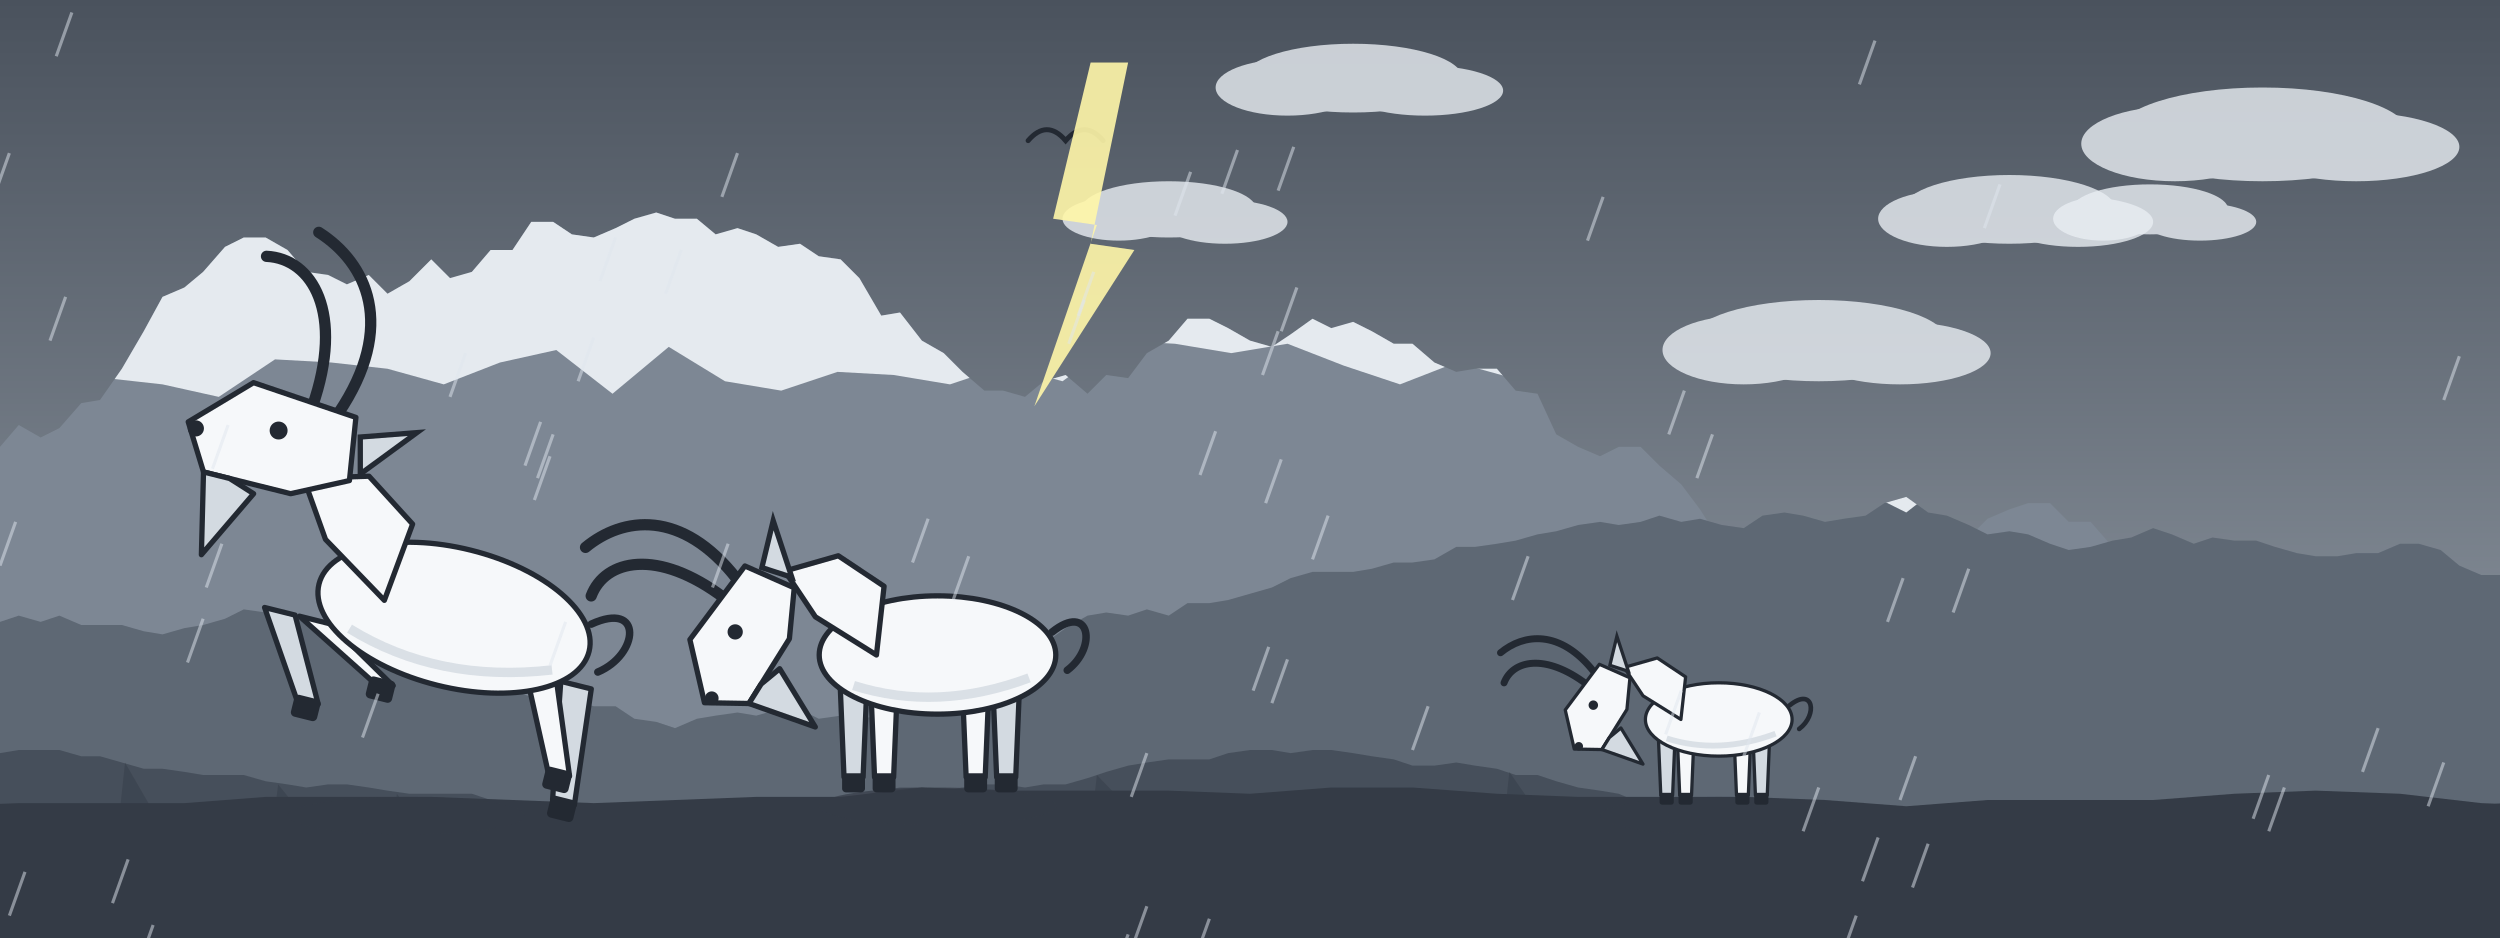
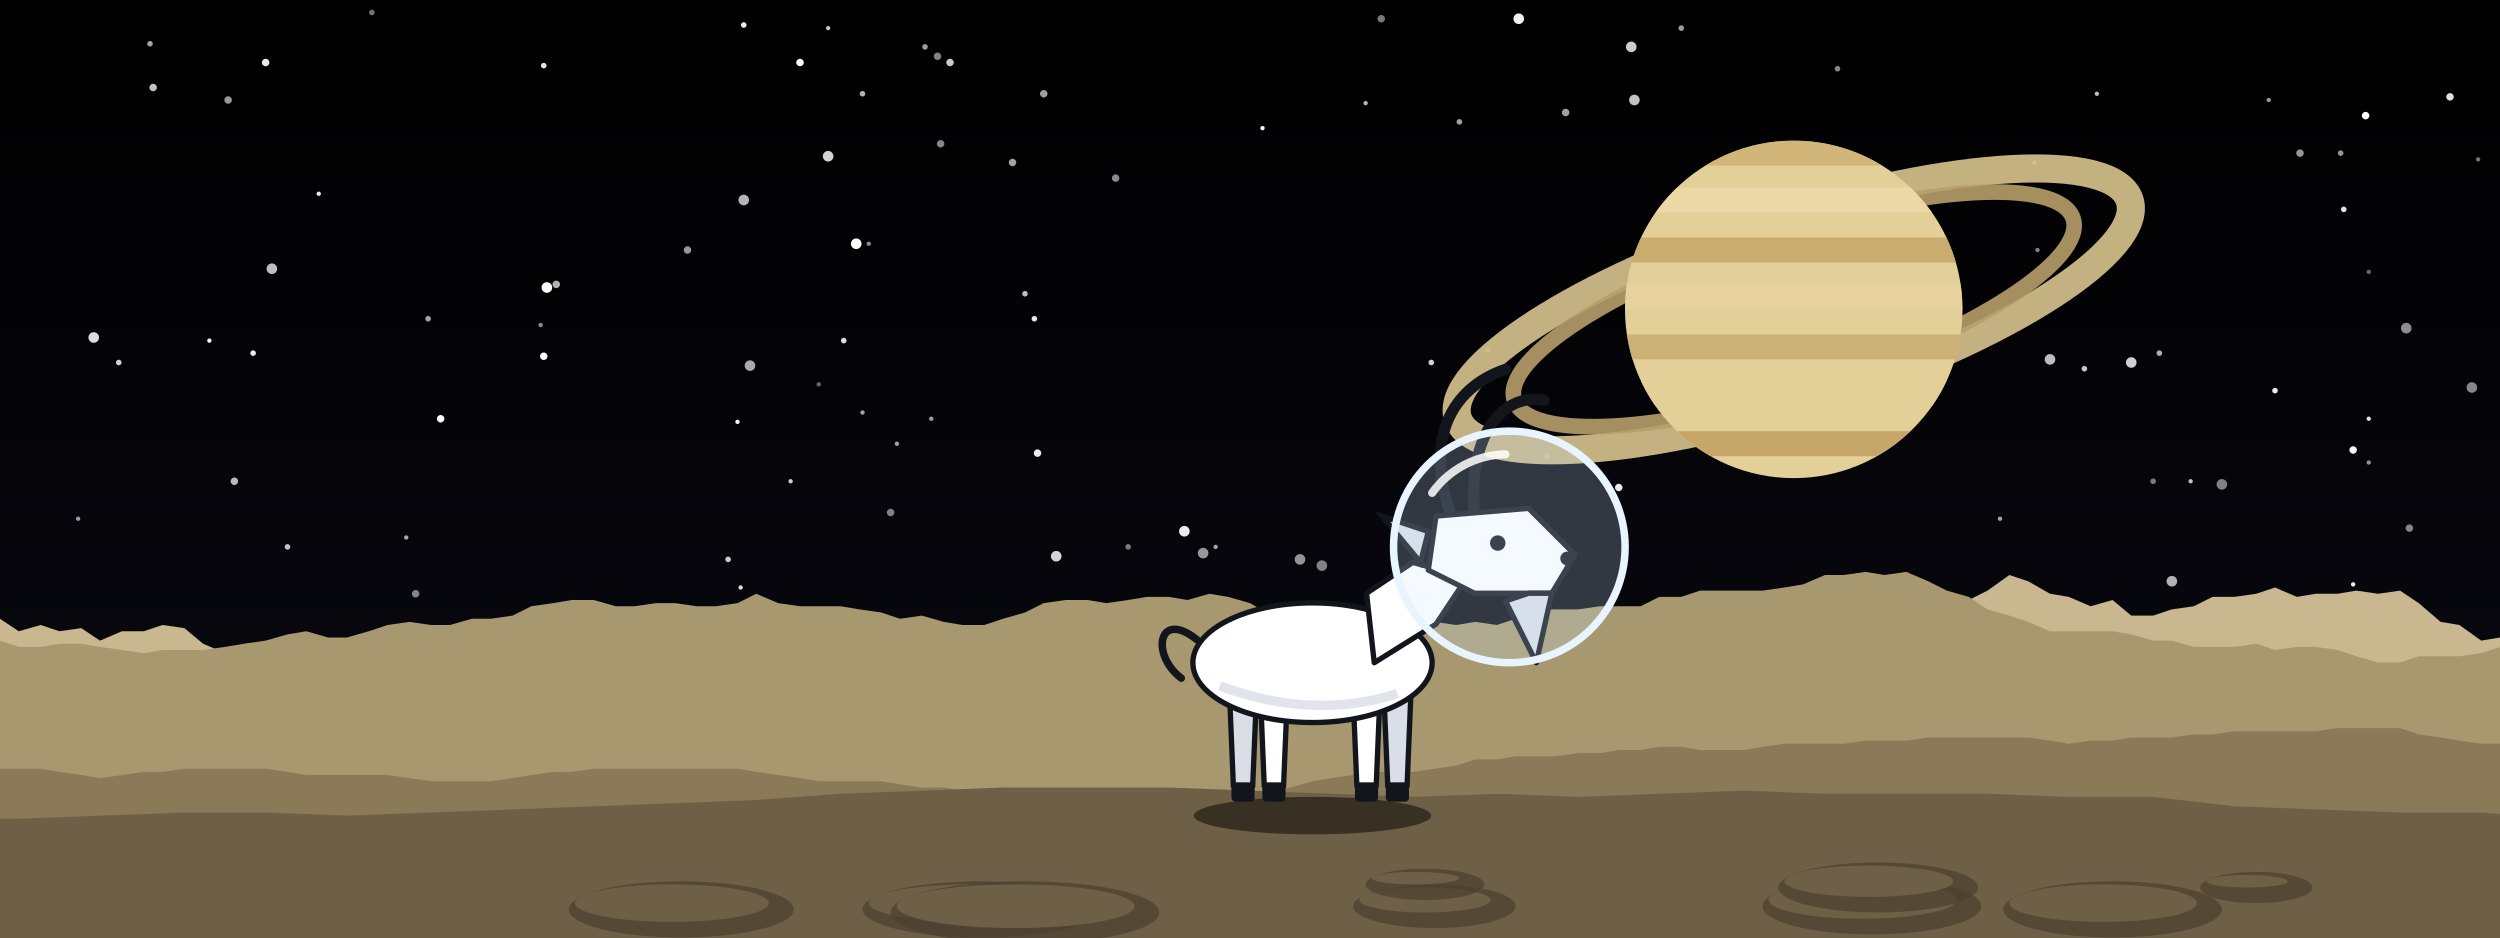
<svg xmlns="http://www.w3.org/2000/svg" viewBox="0 0 800 300" role="img" aria-labelledby="t29">
  <defs>
    <linearGradient id="g29" x1="0" y1="0" x2="0" y2="1">
-       <stop offset="0" stop-color="#4a525d" />
-       <stop offset="1" stop-color="#9aa3ad" />
+       <stop offset="0" stop-color="#000000" />
+       <stop offset="1" stop-color="#0a0a14" />
    </linearGradient>
  </defs>
  <rect width="800" height="300" fill="url(#g29)" />
-   <g fill="#e9eef3" opacity="0.8">
-     <ellipse cx="643" cy="67" rx="34" ry="11" />
-     <ellipse cx="623" cy="70" rx="22" ry="9" />
-     <ellipse cx="665" cy="71" rx="24" ry="8" />
+   <circle cx="523" cy="32" r="1.7" fill="#ffffff" opacity="0.76" />
+   <circle cx="540" cy="86" r="0.7" fill="#ffffff" opacity="0.79" />
+   <circle cx="793" cy="51" r="0.7" fill="#ffffff" opacity="0.45" />
+   <circle cx="758" cy="148" r="0.7" fill="#ffffff" opacity="0.55" />
+   <circle cx="656" cy="115" r="1.7" fill="#ffffff" opacity="0.74" />
+   <circle cx="102" cy="62" r="0.7" fill="#ffffff" opacity="0.91" />
+   <circle cx="736" cy="49" r="1.2" fill="#ffffff" opacity="0.58" />
+   <circle cx="385" cy="177" r="1.7" fill="#ffffff" opacity="0.58" />
+   <circle cx="48" cy="14" r="0.9" fill="#ffffff" opacity="0.64" />
+   <circle cx="236" cy="135" r="0.7" fill="#ffffff" opacity="0.98" />
+   <circle cx="584" cy="112" r="1.2" fill="#ffffff" opacity="0.75" />
+   <circle cx="458" cy="116" r="0.9" fill="#ffffff" opacity="0.83" />
+   <circle cx="173" cy="104" r="0.7" fill="#ffffff" opacity="0.54" />
+   <circle cx="331" cy="102" r="0.9" fill="#ffffff" opacity="0.90" />
+   <circle cx="130" cy="172" r="0.7" fill="#ffffff" opacity="0.65" />
+   <circle cx="324" cy="52" r="1.2" fill="#ffffff" opacity="0.63" />
+   <circle cx="85" cy="20" r="1.2" fill="#ffffff" opacity="0.92" />
+   <circle cx="298" cy="134" r="0.7" fill="#ffffff" opacity="0.62" />
+   <circle cx="758" cy="87" r="0.7" fill="#ffffff" opacity="0.40" />
+   <circle cx="689" cy="154" r="0.9" fill="#ffffff" opacity="0.47" />
+   <circle cx="771" cy="169" r="1.2" fill="#ffffff" opacity="0.51" />
+   <circle cx="486" cy="6" r="1.7" fill="#ffffff" opacity="0.94" />
+   <circle cx="332" cy="145" r="1.2" fill="#ffffff" opacity="0.92" />
+   <circle cx="174" cy="114" r="1.2" fill="#ffffff" opacity="0.98" />
+   <circle cx="237" cy="188" r="0.7" fill="#ffffff" opacity="0.87" />
+   <circle cx="758" cy="134" r="0.7" fill="#ffffff" opacity="0.88" />
+   <circle cx="437" cy="33" r="0.7" fill="#ffffff" opacity="0.71" />
+   <circle cx="276" cy="30" r="0.9" fill="#ffffff" opacity="0.70" />
+   <circle cx="770" cy="105" r="1.7" fill="#ffffff" opacity="0.55" />
+   <circle cx="276" cy="132" r="0.7" fill="#ffffff" opacity="0.64" />
+   <circle cx="588" cy="22" r="0.9" fill="#ffffff" opacity="0.52" />
+   <circle cx="577" cy="151" r="0.9" fill="#ffffff" opacity="0.52" />
+   <circle cx="81" cy="113" r="0.9" fill="#ffffff" opacity="0.92" />
+   <circle cx="495" cy="146" r="0.9" fill="#ffffff" opacity="0.48" />
+   <circle cx="270" cy="109" r="0.9" fill="#ffffff" opacity="0.86" />
+   <circle cx="87" cy="86" r="1.7" fill="#ffffff" opacity="0.74" />
+   <circle cx="287" cy="142" r="0.7" fill="#ffffff" opacity="0.64" />
+   <circle cx="296" cy="15" r="0.9" fill="#ffffff" opacity="0.61" />
+   <circle cx="49" cy="28" r="1.2" fill="#ffffff" opacity="0.76" />
+   <circle cx="640" cy="166" r="0.7" fill="#ffffff" opacity="0.65" />
+   <circle cx="379" cy="170" r="1.7" fill="#ffffff" opacity="0.92" />
+   <circle cx="253" cy="154" r="0.7" fill="#ffffff" opacity="0.81" />
+   <circle cx="328" cy="94" r="0.9" fill="#ffffff" opacity="0.74" />
+   <circle cx="577" cy="67" r="0.9" fill="#ffffff" opacity="0.47" />
+   <circle cx="728" cy="125" r="0.9" fill="#ffffff" opacity="0.92" />
+   <circle cx="442" cy="6" r="1.2" fill="#ffffff" opacity="0.48" />
+   <circle cx="334" cy="30" r="1.2" fill="#ffffff" opacity="0.62" />
+   <circle cx="682" cy="116" r="1.7" fill="#ffffff" opacity="0.81" />
+   <circle cx="238" cy="64" r="1.7" fill="#ffffff" opacity="0.71" />
+   <circle cx="753" cy="187" r="0.7" fill="#ffffff" opacity="0.94" />
+   <circle cx="357" cy="57" r="1.2" fill="#ffffff" opacity="0.53" />
+   <circle cx="416" cy="179" r="1.7" fill="#ffffff" opacity="0.57" />
+   <circle cx="667" cy="118" r="0.9" fill="#ffffff" opacity="0.78" />
+   <circle cx="278" cy="78" r="0.7" fill="#ffffff" opacity="0.54" />
+   <circle cx="711" cy="155" r="1.7" fill="#ffffff" opacity="0.49" />
+   <circle cx="256" cy="20" r="1.2" fill="#ffffff" opacity="1.00" />
+   <circle cx="538" cy="9" r="0.9" fill="#ffffff" opacity="0.61" />
+   <circle cx="265" cy="50" r="1.7" fill="#ffffff" opacity="0.83" />
+   <circle cx="178" cy="91" r="1.2" fill="#ffffff" opacity="0.69" />
+   <circle cx="300" cy="18" r="1.2" fill="#ffffff" opacity="0.51" />
+   <circle cx="141" cy="134" r="1.2" fill="#ffffff" opacity="0.99" />
+   <circle cx="651" cy="52" r="0.7" fill="#ffffff" opacity="0.61" />
+   <circle cx="757" cy="37" r="1.2" fill="#ffffff" opacity="0.99" />
+   <circle cx="338" cy="178" r="1.7" fill="#ffffff" opacity="0.82" />
+   <circle cx="467" cy="39" r="0.9" fill="#ffffff" opacity="0.63" />
+   <circle cx="749" cy="49" r="0.9" fill="#ffffff" opacity="0.58" />
+   <circle cx="174" cy="21" r="0.9" fill="#ffffff" opacity="0.89" />
+   <circle cx="593" cy="88" r="0.9" fill="#ffffff" opacity="0.96" />
+   <circle cx="522" cy="15" r="1.7" fill="#ffffff" opacity="0.80" />
+   <circle cx="38" cy="116" r="0.9" fill="#ffffff" opacity="0.82" />
+   <circle cx="233" cy="179" r="0.9" fill="#ffffff" opacity="0.79" />
+   <circle cx="753" cy="144" r="1.2" fill="#ffffff" opacity="0.96" />
+   <circle cx="559" cy="134" r="0.9" fill="#ffffff" opacity="0.74" />
+   <circle cx="423" cy="181" r="1.7" fill="#ffffff" opacity="0.50" />
+   <circle cx="92" cy="175" r="0.9" fill="#ffffff" opacity="0.76" />
+   <circle cx="119" cy="4" r="0.9" fill="#ffffff" opacity="0.45" />
+   <circle cx="726" cy="32" r="0.7" fill="#ffffff" opacity="0.59" />
+   <circle cx="518" cy="156" r="1.2" fill="#ffffff" opacity="0.91" />
+   <circle cx="568" cy="50" r="1.7" fill="#ffffff" opacity="0.72" />
+   <circle cx="238" cy="8" r="0.9" fill="#ffffff" opacity="0.92" />
+   <circle cx="501" cy="36" r="1.2" fill="#ffffff" opacity="0.63" />
+   <circle cx="701" cy="154" r="0.7" fill="#ffffff" opacity="0.76" />
+   <circle cx="476" cy="112" r="0.9" fill="#ffffff" opacity="0.40" />
+   <circle cx="30" cy="108" r="1.7" fill="#ffffff" opacity="0.86" />
+   <circle cx="67" cy="109" r="0.7" fill="#ffffff" opacity="0.97" />
+   <circle cx="695" cy="186" r="1.7" fill="#ffffff" opacity="0.69" />
+   <circle cx="25" cy="166" r="0.7" fill="#ffffff" opacity="0.60" />
+   <circle cx="404" cy="41" r="0.7" fill="#ffffff" opacity="0.98" />
+   <circle cx="137" cy="102" r="0.9" fill="#ffffff" opacity="0.64" />
+   <circle cx="304" cy="20" r="1.2" fill="#ffffff" opacity="0.79" />
+   <circle cx="652" cy="80" r="0.7" fill="#ffffff" opacity="0.50" />
+   <circle cx="240" cy="117" r="1.7" fill="#ffffff" opacity="0.66" />
+   <circle cx="361" cy="175" r="0.9" fill="#ffffff" opacity="0.47" />
+   <circle cx="691" cy="113" r="0.9" fill="#ffffff" opacity="0.68" />
+   <circle cx="75" cy="154" r="1.2" fill="#ffffff" opacity="0.73" />
+   <circle cx="220" cy="80" r="1.2" fill="#ffffff" opacity="0.59" />
+   <circle cx="569" cy="150" r="1.2" fill="#ffffff" opacity="0.51" />
+   <circle cx="285" cy="164" r="1.2" fill="#ffffff" opacity="0.50" />
+   <circle cx="301" cy="46" r="1.2" fill="#ffffff" opacity="0.52" />
+   <circle cx="262" cy="123" r="0.7" fill="#ffffff" opacity="0.40" />
+   <circle cx="175" cy="92" r="1.7" fill="#ffffff" opacity="1.00" />
+   <circle cx="784" cy="31" r="1.2" fill="#ffffff" opacity="0.88" />
+   <circle cx="671" cy="30" r="0.7" fill="#ffffff" opacity="0.74" />
+   <circle cx="133" cy="190" r="1.2" fill="#ffffff" opacity="0.51" />
+   <circle cx="750" cy="67" r="0.9" fill="#ffffff" opacity="0.89" />
+   <circle cx="265" cy="9" r="0.7" fill="#ffffff" opacity="0.76" />
+   <circle cx="274" cy="78" r="1.7" fill="#ffffff" opacity="1.00" />
+   <circle cx="389" cy="175" r="0.7" fill="#ffffff" opacity="0.64" />
+   <circle cx="73" cy="32" r="1.2" fill="#ffffff" opacity="0.59" />
+   <circle cx="791" cy="124" r="1.7" fill="#ffffff" opacity="0.52" />
+   <ellipse cx="574" cy="99" rx="113" ry="30" fill="none" stroke="#d8c48e" stroke-width="9" opacity=".9" transform="rotate(-18 574 99)" />
+   <ellipse cx="574" cy="99" rx="94" ry="25" fill="none" stroke="#b79f69" stroke-width="5" opacity=".9" transform="rotate(-18 574 99)" />
+   <clipPath id="pl">
+     <circle cx="574" cy="99" r="54" />
+   </clipPath>
+   <circle cx="574" cy="99" r="54" fill="#e3cf98" />
+   <g clip-path="url(#pl)">
+     <rect x="520" y="45" width="108" height="8" fill="#c9aa6c" opacity=".7" />
+     <rect x="520" y="60" width="108" height="8" fill="#efdcae" opacity=".7" />
+     <rect x="520" y="76" width="108" height="8" fill="#bf9c5c" opacity=".7" />
+     <rect x="520" y="91" width="108" height="8" fill="#e8d3a0" opacity=".7" />
+     <rect x="520" y="107" width="108" height="8" fill="#c4a468" opacity=".7" />
+     <rect x="520" y="122" width="108" height="8" fill="#e3cf98" opacity=".7" />
+     <rect x="520" y="138" width="108" height="8" fill="#b99655" opacity=".7" />
  </g>
-   <g fill="#e9eef3" opacity="0.8">
-     <ellipse cx="433" cy="25" rx="35" ry="11" />
-     <ellipse cx="412" cy="28" rx="23" ry="9" />
-     <ellipse cx="456" cy="29" rx="25" ry="8" />
-   </g>
-   <g fill="#e9eef3" opacity="0.8">
-     <ellipse cx="176" cy="102" rx="31" ry="10" />
-     <ellipse cx="158" cy="105" rx="20" ry="8" />
-     <ellipse cx="196" cy="106" rx="22" ry="7" />
-   </g>
-   <g fill="#e9eef3" opacity="0.8">
-     <ellipse cx="582" cy="109" rx="41" ry="13" />
-     <ellipse cx="558" cy="112" rx="26" ry="11" />
-     <ellipse cx="608" cy="113" rx="29" ry="10" />
-   </g>
-   <g fill="#e9eef3" opacity="0.8">
-     <ellipse cx="724" cy="43" rx="47" ry="15" />
-     <ellipse cx="696" cy="46" rx="30" ry="12" />
-     <ellipse cx="754" cy="47" rx="33" ry="11" />
-   </g>
-   <g fill="#e9eef3" opacity="0.8">
-     <ellipse cx="688" cy="67" rx="25" ry="8" />
-     <ellipse cx="673" cy="70" rx="16" ry="7" />
-     <ellipse cx="704" cy="71" rx="18" ry="6" />
-   </g>
-   <g fill="#e9eef3" opacity="0.8">
-     <ellipse cx="374" cy="67" rx="28" ry="9" />
-     <ellipse cx="358" cy="70" rx="18" ry="7" />
-     <ellipse cx="392" cy="71" rx="20" ry="7" />
-   </g>
-   <path d="M329,45 q6,-7 12,0 q6,-7 12,0" fill="none" stroke="#232932" stroke-width="1.6" stroke-linecap="round" />
-   <path d="M-20,138 L-13,142 L-7,143 L-0,143 L6,136 L13,140 L19,137 L26,129 L32,128 L39,118 L46,106 L52,95 L59,92 L65,87 L72,79 L78,76 L85,76 L92,80 L98,87 L105,88 L111,91 L118,88 L124,94 L131,90 L138,83 L144,89 L151,87 L157,80 L164,80 L170,71 L177,71 L183,75 L190,76 L197,73 L203,70 L210,68 L216,70 L223,70 L229,75 L236,73 L242,75 L249,79 L256,78 L262,82 L269,83 L275,89 L282,101 L288,100 L295,109 L302,113 L308,119 L315,125 L321,125 L328,127 L334,122 L341,120 L348,126 L354,120 L361,121 L367,113 L374,109 L380,102 L387,102 L393,105 L400,109 L407,111 L413,107 L420,102 L426,105 L433,103 L439,106 L446,110 L452,110 L459,116 L466,119 L472,118 L479,118 L485,125 L492,126 L498,139 L505,143 L512,146 L518,143 L525,143 L531,149 L538,155 L544,163 L551,174 L558,177 L564,178 L571,178 L577,178 L584,178 L590,177 L597,180 L603,184 L610,186 L617,188 L623,182 L630,172 L636,166 L643,163 L649,161 L656,161 L662,167 L669,167 L676,175 L682,176 L689,178 L695,185 L702,187 L708,193 L715,190 L722,193 L728,188 L735,181 L741,180 L748,183 L754,186 L761,195 L768,196 L774,198 L781,196 L787,193 L794,198 L800,190 L807,190 L813,189 L820,186 L820,305 L-20,305 Z" fill="#7d8794" />
-   <clipPath id="c29118">
-     <path d="M-20,-5 L820,-5 L826,122 L808,126 L790,123 L772,123 L754,119 L736,110 L718,110 L700,111 L682,123 L664,110 L646,113 L628,122 L610,124 L592,124 L574,118 L556,126 L538,115 L520,111 L502,117 L484,121 L466,116 L448,123 L430,117 L412,110 L394,113 L376,110 L358,109 L340,122 L322,117 L304,123 L286,120 L268,119 L250,125 L232,122 L214,111 L196,126 L178,112 L160,116 L142,123 L124,118 L106,116 L88,115 L70,127 L52,123 L34,121 L16,111 L-2,120 L-20,120 Z" />
-   </clipPath>
-   <path d="M-20,138 L-13,142 L-7,143 L-0,143 L6,136 L13,140 L19,137 L26,129 L32,128 L39,118 L46,106 L52,95 L59,92 L65,87 L72,79 L78,76 L85,76 L92,80 L98,87 L105,88 L111,91 L118,88 L124,94 L131,90 L138,83 L144,89 L151,87 L157,80 L164,80 L170,71 L177,71 L183,75 L190,76 L197,73 L203,70 L210,68 L216,70 L223,70 L229,75 L236,73 L242,75 L249,79 L256,78 L262,82 L269,83 L275,89 L282,101 L288,100 L295,109 L302,113 L308,119 L315,125 L321,125 L328,127 L334,122 L341,120 L348,126 L354,120 L361,121 L367,113 L374,109 L380,102 L387,102 L393,105 L400,109 L407,111 L413,107 L420,102 L426,105 L433,103 L439,106 L446,110 L452,110 L459,116 L466,119 L472,118 L479,118 L485,125 L492,126 L498,139 L505,143 L512,146 L518,143 L525,143 L531,149 L538,155 L544,163 L551,174 L558,177 L564,178 L571,178 L577,178 L584,178 L590,177 L597,180 L603,184 L610,186 L617,188 L623,182 L630,172 L636,166 L643,163 L649,161 L656,161 L662,167 L669,167 L676,175 L682,176 L689,178 L695,185 L702,187 L708,193 L715,190 L722,193 L728,188 L735,181 L741,180 L748,183 L754,186 L761,195 L768,196 L774,198 L781,196 L787,193 L794,198 L800,190 L807,190 L813,189 L820,186 L820,305 L-20,305 Z" fill="#e9eef3" clip-path="url(#c29118)" opacity=".96" />
-   <path d="M-20,205 L-13,202 L-7,201 L-0,199 L6,197 L13,199 L19,197 L26,200 L32,200 L39,200 L46,202 L52,203 L59,201 L65,200 L72,198 L78,195 L85,196 L92,197 L98,199 L105,198 L111,201 L118,204 L124,206 L131,207 L138,209 L144,210 L151,212 L157,217 L164,221 L170,223 L177,223 L183,224 L190,226 L197,226 L203,230 L210,231 L216,233 L223,230 L229,229 L236,228 L242,229 L249,227 L256,227 L262,230 L269,229 L275,230 L282,229 L288,225 L295,224 L302,220 L308,218 L315,216 L321,211 L328,210 L334,206 L341,201 L348,197 L354,196 L361,197 L367,195 L374,197 L380,193 L387,193 L393,192 L400,190 L407,188 L413,185 L420,183 L426,183 L433,183 L439,182 L446,180 L452,180 L459,179 L466,175 L472,175 L479,174 L485,173 L492,171 L498,170 L505,168 L512,167 L518,168 L525,167 L531,165 L538,167 L544,166 L551,168 L558,169 L564,165 L571,164 L577,165 L584,167 L590,166 L597,165 L603,161 L610,159 L617,164 L623,165 L630,168 L636,171 L643,170 L649,171 L656,174 L662,176 L669,175 L676,173 L682,172 L689,169 L695,171 L702,174 L708,172 L715,173 L722,173 L728,175 L735,177 L741,178 L748,178 L754,177 L761,177 L768,174 L774,174 L781,176 L787,181 L794,184 L800,184 L807,183 L813,184 L820,183 L820,305 L-20,305 Z" fill="#5e6874" />
-   <clipPath id="c29155">
-     <path d="M-20,-5 L820,-5 L826,158 L808,159 L790,151 L772,156 L754,161 L736,155 L718,152 L700,163 L682,154 L664,155 L646,151 L628,150 L610,164 L592,155 L574,149 L556,150 L538,152 L520,163 L502,154 L484,152 L466,163 L448,151 L430,146 L412,155 L394,150 L376,150 L358,154 L340,151 L322,162 L304,164 L286,149 L268,164 L250,162 L232,157 L214,150 L196,148 L178,146 L160,149 L142,157 L124,155 L106,149 L88,149 L70,152 L52,149 L34,162 L16,152 L-2,159 L-20,153 Z" />
-   </clipPath>
-   <path d="M-20,205 L-13,202 L-7,201 L-0,199 L6,197 L13,199 L19,197 L26,200 L32,200 L39,200 L46,202 L52,203 L59,201 L65,200 L72,198 L78,195 L85,196 L92,197 L98,199 L105,198 L111,201 L118,204 L124,206 L131,207 L138,209 L144,210 L151,212 L157,217 L164,221 L170,223 L177,223 L183,224 L190,226 L197,226 L203,230 L210,231 L216,233 L223,230 L229,229 L236,228 L242,229 L249,227 L256,227 L262,230 L269,229 L275,230 L282,229 L288,225 L295,224 L302,220 L308,218 L315,216 L321,211 L328,210 L334,206 L341,201 L348,197 L354,196 L361,197 L367,195 L374,197 L380,193 L387,193 L393,192 L400,190 L407,188 L413,185 L420,183 L426,183 L433,183 L439,182 L446,180 L452,180 L459,179 L466,175 L472,175 L479,174 L485,173 L492,171 L498,170 L505,168 L512,167 L518,168 L525,167 L531,165 L538,167 L544,166 L551,168 L558,169 L564,165 L571,164 L577,165 L584,167 L590,166 L597,165 L603,161 L610,159 L617,164 L623,165 L630,168 L636,171 L643,170 L649,171 L656,174 L662,176 L669,175 L676,173 L682,172 L689,169 L695,171 L702,174 L708,172 L715,173 L722,173 L728,175 L735,177 L741,178 L748,178 L754,177 L761,177 L768,174 L774,174 L781,176 L787,181 L794,184 L800,184 L807,183 L813,184 L820,183 L820,305 L-20,305 Z" fill="#e9eef3" clip-path="url(#c29155)" opacity=".96" />
-   <path d="M-20,242 L-13,241 L-7,241 L-0,241 L6,240 L13,240 L19,240 L26,242 L32,242 L39,244 L46,246 L52,246 L59,247 L65,248 L72,248 L78,248 L85,250 L92,251 L98,252 L105,251 L111,251 L118,252 L124,253 L131,254 L138,254 L144,254 L151,254 L157,256 L164,256 L170,258 L177,260 L183,262 L190,263 L197,262 L203,261 L210,260 L216,260 L223,260 L229,260 L236,259 L242,260 L249,260 L256,259 L262,258 L269,257 L275,255 L282,253 L288,252 L295,252 L302,253 L308,252 L315,251 L321,251 L328,252 L334,251 L341,251 L348,249 L354,247 L361,245 L367,244 L374,243 L380,243 L387,243 L393,241 L400,240 L407,240 L413,241 L420,240 L426,240 L433,241 L439,242 L446,243 L452,245 L459,245 L466,244 L472,245 L479,246 L485,248 L492,248 L498,250 L505,252 L512,253 L518,254 L525,257 L531,259 L538,260 L544,260 L551,261 L558,263 L564,263 L571,263 L577,263 L584,263 L590,262 L597,262 L603,263 L610,264 L617,264 L623,264 L630,265 L636,266 L643,267 L649,267 L656,268 L662,268 L669,269 L676,268 L682,269 L689,271 L695,270 L702,270 L708,270 L715,271 L722,269 L728,267 L735,265 L741,263 L748,263 L754,263 L761,261 L768,260 L774,260 L781,259 L787,258 L794,258 L800,257 L807,257 L813,256 L820,256 L820,305 L-20,305 Z" fill="#464f5b" />
-   <clipPath id="c29205">
-     <path d="M-20,-5 L820,-5 L826,209 L808,214 L790,208 L772,208 L754,210 L736,207 L718,200 L700,202 L682,197 L664,201 L646,204 L628,201 L610,198 L592,197 L574,206 L556,201 L538,201 L520,212 L502,205 L484,199 L466,202 L448,205 L430,205 L412,212 L394,207 L376,208 L358,197 L340,203 L322,199 L304,201 L286,197 L268,201 L250,205 L232,213 L214,198 L196,198 L178,213 L160,202 L142,209 L124,197 L106,210 L88,202 L70,211 L52,204 L34,213 L16,206 L-2,210 L-20,211 Z" />
-   </clipPath>
-   <path d="M-20,242 L-13,241 L-7,241 L-0,241 L6,240 L13,240 L19,240 L26,242 L32,242 L39,244 L46,246 L52,246 L59,247 L65,248 L72,248 L78,248 L85,250 L92,251 L98,252 L105,251 L111,251 L118,252 L124,253 L131,254 L138,254 L144,254 L151,254 L157,256 L164,256 L170,258 L177,260 L183,262 L190,263 L197,262 L203,261 L210,260 L216,260 L223,260 L229,260 L236,259 L242,260 L249,260 L256,259 L262,258 L269,257 L275,255 L282,253 L288,252 L295,252 L302,253 L308,252 L315,251 L321,251 L328,252 L334,251 L341,251 L348,249 L354,247 L361,245 L367,244 L374,243 L380,243 L387,243 L393,241 L400,240 L407,240 L413,241 L420,240 L426,240 L433,241 L439,242 L446,243 L452,245 L459,245 L466,244 L472,245 L479,246 L485,248 L492,248 L498,250 L505,252 L512,253 L518,254 L525,257 L531,259 L538,260 L544,260 L551,261 L558,263 L564,263 L571,263 L577,263 L584,263 L590,262 L597,262 L603,263 L610,264 L617,264 L623,264 L630,265 L636,266 L643,267 L649,267 L656,268 L662,268 L669,269 L676,268 L682,269 L689,271 L695,270 L702,270 L708,270 L715,271 L722,269 L728,267 L735,265 L741,263 L748,263 L754,263 L761,261 L768,260 L774,260 L781,259 L787,258 L794,258 L800,257 L807,257 L813,256 L820,256 L820,305 L-20,305 Z" fill="#e9eef3" clip-path="url(#c29205)" opacity=".96" />
-   <polygon points="351,248 415,314 345,300" fill="#343b46" opacity=".45" />
-   <polygon points="483,247 522,303 477,300" fill="#343b46" opacity=".45" />
-   <polygon points="89,251 136,309 83,300" fill="#343b46" opacity=".45" />
-   <polygon points="127,254 158,295 121,300" fill="#343b46" opacity=".45" />
-   <polygon points="40,244 77,308 34,300" fill="#343b46" opacity=".45" />
-   <polygon points="477,257 467,285 472,285 463,296 491,296 482,285 487,285" fill="#343b46" />
-   <polygon points="310,265 302,287 306,287 299,296 321,296 314,287 318,287" fill="#343b46" />
-   <polygon points="494,261 485,286 490,286 482,296 506,296 498,286 503,286" fill="#343b46" />
-   <polygon points="339,258 329,285 335,285 326,296 352,296 343,285 349,285" fill="#343b46" />
-   <polygon points="84,261 75,286 80,286 72,296 96,296 88,286 93,286" fill="#343b46" />
-   <polygon points="387,257 379,277 384,277 377,285.521 397,285.521 390,277 395,277" fill="#343b46" />
-   <polygon points="709,264 701,287 705,287 698,296 720,296 713,287 717,287" fill="#343b46" />
-   <polygon points="531,270 524,288 528,288 522,296 540,296 534,288 538,288" fill="#343b46" />
-   <polygon points="259,266 251,287 255,287 248,296 270,296 263,287 267,287" fill="#343b46" />
-   <polygon points="126,267 119,284 123,284 117,291.499 135,291.499 129,284 133,284" fill="#343b46" />
-   <path d="M-20,258 L6,257 L32,257 L59,257 L85,255 L111,255 L138,255 L164,256 L190,257 L216,256 L242,255 L269,255 L295,252 L321,253 L348,253 L374,253 L400,254 L426,252 L452,252 L479,254 L505,255 L531,255 L558,255 L584,256 L610,258 L636,256 L662,256 L689,256 L715,254 L741,253 L768,254 L794,257 L820,258 L820,305 L-20,305 Z" fill="#343b46" />
-   <ellipse cx="130" cy="261" rx="38" ry="6" fill="#343b46" opacity=".7" />
-   <g transform="translate(130 259) rotate(14) scale(-1.436631 1.436631)">
-     <polygon points="-33.5,-36 -26.5,-36 -31.1,-10 -36.1,-10" fill="#d3dae1" stroke="#232932" stroke-width="1.18" stroke-linejoin="round" />
-     <rect x="-36.6" y="-11" width="6" height="5" rx="1" fill="#232932" />
-     <polygon points="-25.5,-36 -18.5,-36 -28.5,-16 -33.5,-16" fill="#f6f8fa" stroke="#232932" stroke-width="1.18" stroke-linejoin="round" />
-     <rect x="-34.0" y="-17" width="6" height="5" rx="1" fill="#232932" />
-     <polygon points="26.5,-36 33.5,-36 14.5,-26 9.5,-26" fill="#f6f8fa" stroke="#232932" stroke-width="1.18" stroke-linejoin="round" />
-     <rect x="9.0" y="-27" width="6" height="5" rx="1" fill="#232932" />
-     <polygon points="34.5,-36 41.5,-36 29.7,-18 24.7,-18" fill="#d3dae1" stroke="#232932" stroke-width="1.18" stroke-linejoin="round" />
-     <rect x="24.2" y="-19" width="6" height="5" rx="1" fill="#232932" />
-     <path d="M-30,-50 C-40,-58 -42,-46 -34,-40" fill="none" stroke="#232932" stroke-width="1.67" stroke-linecap="round" />
-     <ellipse cx="0" cy="-44" rx="31" ry="15.5" fill="#f6f8fa" stroke="#232932" stroke-width="1.18" />
-     <path d="M-24,-38 Q0,-29 22,-36" fill="none" stroke="#d3dae1" stroke-width="2.09" opacity=".8" />
-     <polygon points="16,-44 32,-54 40,-66 26,-70 14,-62" fill="#f6f8fa" stroke="#232932" stroke-width="1.18" stroke-linejoin="round" />
-     <g transform="rotate(0 28 -58) translate(34 -74)">
-       <path d="M2,-8 C-6,-30 4,-42 16,-46" fill="none" stroke="#232932" stroke-width="2.51" stroke-linecap="round" />
-       <path d="M8,-8 C6,-30 16,-40 26,-38" fill="none" stroke="#232932" stroke-width="2.51" stroke-linecap="round" />
-       <polygon points="-4,-4 -16,-8 -6,4" fill="#d3dae1" stroke="#232932" stroke-width="1.18" />
-       <polygon points="-2,-8 22,-10 34,2 28,12 8,12 -4,6" fill="#f6f8fa" stroke="#232932" stroke-width="1.18" stroke-linejoin="round" />
-       <polygon points="22,12 28,12 24,30 16,14" fill="#d3dae1" stroke="#232932" stroke-width="1.18" stroke-linejoin="round" />
-       <circle cx="14" cy="-1" r="2" fill="#232932" />
-       <circle cx="32" cy="3" r="1.8" fill="#232932" />
+   <path d="M-20,186 L-13,193 L-7,195 L-0,198 L6,202 L13,200 L19,202 L26,201 L32,205 L39,202 L46,202 L52,200 L59,201 L65,206 L72,209 L78,212 L85,213 L92,214 L98,218 L105,223 L111,225 L118,223 L124,221 L131,221 L138,222 L144,224 L151,225 L157,228 L164,231 L170,233 L177,237 L183,233 L190,233 L197,234 L203,231 L210,235 L216,236 L223,237 L229,237 L236,240 L242,247 L249,250 L256,250 L262,249 L269,252 L275,251 L282,252 L288,246 L295,244 L302,242 L308,245 L315,243 L321,238 L328,233 L334,231 L341,232 L348,233 L354,232 L361,227 L367,227 L374,229 L380,228 L387,232 L393,232 L400,235 L407,238 L413,239 L420,237 L426,233 L433,232 L439,227 L446,224 L452,217 L459,216 L466,220 L472,221 L479,225 L485,226 L492,225 L498,221 L505,219 L512,222 L518,220 L525,223 L531,222 L538,223 L544,222 L551,218 L558,212 L564,210 L571,212 L577,206 L584,206 L590,208 L597,206 L603,203 L610,199 L617,196 L623,195 L630,192 L636,189 L643,184 L649,186 L656,190 L662,191 L669,194 L676,192 L682,197 L689,197 L695,195 L702,194 L708,191 L715,191 L722,190 L728,188 L735,191 L741,190 L748,190 L754,189 L761,190 L768,189 L774,193 L781,199 L787,200 L794,205 L800,204 L807,208 L813,205 L820,208 L820,305 L-20,305 Z" fill="#c9b88f" />
+   <path d="M-20,203 L-13,203 L-7,206 L-0,205 L6,207 L13,207 L19,206 L26,206 L32,207 L39,208 L46,209 L52,208 L59,208 L65,208 L72,207 L78,206 L85,205 L92,203 L98,202 L105,204 L111,204 L118,202 L124,200 L131,199 L138,200 L144,200 L151,198 L157,198 L164,197 L170,194 L177,193 L183,192 L190,192 L197,194 L203,194 L210,193 L216,193 L223,194 L229,194 L236,193 L242,190 L249,193 L256,194 L262,194 L269,194 L275,195 L282,196 L288,198 L295,197 L302,199 L308,200 L315,200 L321,198 L328,196 L334,193 L341,192 L348,192 L354,193 L361,192 L367,191 L374,191 L380,192 L387,190 L393,191 L400,193 L407,197 L413,197 L420,197 L426,200 L433,198 L439,198 L446,197 L452,199 L459,199 L466,200 L472,199 L479,200 L485,198 L492,195 L498,195 L505,195 L512,194 L518,194 L525,194 L531,191 L538,191 L544,189 L551,189 L558,189 L564,189 L571,188 L577,187 L584,184 L590,184 L597,183 L603,184 L610,183 L617,186 L623,189 L630,191 L636,195 L643,197 L649,199 L656,202 L662,202 L669,202 L676,202 L682,203 L689,205 L695,205 L702,207 L708,207 L715,207 L722,206 L728,208 L735,207 L741,207 L748,208 L754,210 L761,212 L768,212 L774,210 L781,210 L787,210 L794,209 L800,207 L807,205 L813,205 L820,205 L820,305 L-20,305 Z" fill="#a89870" />
+   <path d="M-20,244 L-13,245 L-7,245 L-0,246 L6,246 L13,246 L19,247 L26,248 L32,249 L39,248 L46,247 L52,247 L59,246 L65,246 L72,246 L78,246 L85,246 L92,247 L98,248 L105,248 L111,248 L118,248 L124,248 L131,249 L138,250 L144,250 L151,250 L157,250 L164,249 L170,248 L177,247 L183,247 L190,246 L197,246 L203,246 L210,246 L216,246 L223,246 L229,246 L236,246 L242,247 L249,248 L256,249 L262,250 L269,250 L275,250 L282,250 L288,251 L295,252 L302,252 L308,253 L315,254 L321,255 L328,255 L334,255 L341,255 L348,254 L354,255 L361,255 L367,255 L374,255 L380,255 L387,254 L393,255 L400,255 L407,253 L413,252 L420,250 L426,249 L433,248 L439,247 L446,247 L452,247 L459,246 L466,245 L472,243 L479,243 L485,242 L492,242 L498,242 L505,241 L512,241 L518,240 L525,240 L531,239 L538,239 L544,240 L551,240 L558,240 L564,239 L571,238 L577,238 L584,238 L590,238 L597,237 L603,237 L610,237 L617,236 L623,236 L630,236 L636,236 L643,236 L649,236 L656,237 L662,238 L669,237 L676,237 L682,236 L689,236 L695,236 L702,235 L708,235 L715,234 L722,234 L728,234 L735,234 L741,234 L748,233 L754,233 L761,233 L768,233 L774,235 L781,236 L787,237 L794,238 L800,238 L807,239 L813,240 L820,239 L820,305 L-20,305 Z" fill="#8a7a58" />
+   <path d="M-20,262 L6,262 L32,261 L59,260 L85,260 L111,261 L138,260 L164,259 L190,258 L216,257 L242,256 L269,254 L295,253 L321,252 L348,252 L374,252 L400,253 L426,254 L452,255 L479,254 L505,255 L531,254 L558,253 L584,254 L610,254 L636,254 L662,255 L689,255 L715,258 L741,259 L768,260 L794,260 L820,262 L820,305 L-20,305 Z" fill="#6e6046" />
+   <ellipse cx="314" cy="291" rx="38" ry="9" fill="#4c4230" opacity=".75" />
+   <ellipse cx="311" cy="289" rx="33" ry="6" fill="#6e6046" />
+   <ellipse cx="676" cy="291" rx="35" ry="9" fill="#4c4230" opacity=".75" />
+   <ellipse cx="673" cy="289" rx="30" ry="6" fill="#6e6046" />
+   <ellipse cx="599" cy="290" rx="35" ry="9" fill="#4c4230" opacity=".75" />
+   <ellipse cx="596" cy="288" rx="30" ry="6" fill="#6e6046" />
+   <ellipse cx="459" cy="290" rx="26" ry="7" fill="#4c4230" opacity=".75" />
+   <ellipse cx="456" cy="288" rx="21" ry="4" fill="#6e6046" />
+   <ellipse cx="601" cy="284" rx="32" ry="8" fill="#4c4230" opacity=".75" />
+   <ellipse cx="598" cy="282" rx="27" ry="5" fill="#6e6046" />
+   <ellipse cx="456" cy="283" rx="19" ry="5" fill="#4c4230" opacity=".75" />
+   <ellipse cx="453" cy="281" rx="14" ry="2" fill="#6e6046" />
+   <ellipse cx="218" cy="291" rx="36" ry="9" fill="#4c4230" opacity=".75" />
+   <ellipse cx="215" cy="289" rx="31" ry="6" fill="#6e6046" />
+   <ellipse cx="722" cy="284" rx="18" ry="5" fill="#4c4230" opacity=".75" />
+   <ellipse cx="719" cy="282" rx="13" ry="2" fill="#6e6046" />
+   <ellipse cx="328" cy="292" rx="43" ry="10" fill="#4c4230" opacity=".75" />
+   <ellipse cx="325" cy="290" rx="38" ry="7" fill="#6e6046" />
+   <ellipse cx="420" cy="261" rx="38" ry="6" fill="#000" opacity=".5" />
+   <g transform="translate(420 259) rotate(0) scale(1.235019 1.235019)">
+     <polygon points="-21.5,-30 -14.5,-30 -15.5,-6 -20.5,-6" fill="#d9dde6" stroke="#12151c" stroke-width="1.38" stroke-linejoin="round" />
+     <rect x="-21.0" y="-7" width="6" height="5" rx="1" fill="#12151c" />
+     <polygon points="-13.5,-30 -6.5,-30 -7.5,-6 -12.5,-6" fill="#ffffff" stroke="#12151c" stroke-width="1.38" stroke-linejoin="round" />
+     <rect x="-13.0" y="-7" width="6" height="5" rx="1" fill="#12151c" />
+     <polygon points="10.5,-30 17.5,-30 16.5,-6 11.5,-6" fill="#ffffff" stroke="#12151c" stroke-width="1.38" stroke-linejoin="round" />
+     <rect x="11.0" y="-7" width="6" height="5" rx="1" fill="#12151c" />
+     <polygon points="18.5,-30 25.5,-30 24.5,-6 19.5,-6" fill="#d9dde6" stroke="#12151c" stroke-width="1.38" stroke-linejoin="round" />
+     <rect x="19.0" y="-7" width="6" height="5" rx="1" fill="#12151c" />
+     <path d="M-30,-44 C-40,-52 -42,-40 -34,-34" fill="none" stroke="#12151c" stroke-width="1.94" stroke-linecap="round" />
+     <ellipse cx="0" cy="-38" rx="31" ry="15.5" fill="#ffffff" stroke="#12151c" stroke-width="1.38" />
+     <path d="M-24,-32 Q0,-23 22,-30" fill="none" stroke="#d9dde6" stroke-width="2.43" opacity=".8" />
+     <polygon points="16,-38 32,-48 40,-60 26,-64 14,-56" fill="#ffffff" stroke="#12151c" stroke-width="1.38" stroke-linejoin="round" />
+     <g transform="rotate(0 28 -52) translate(34 -68)">
+       <path d="M2,-8 C-6,-30 4,-42 16,-46" fill="none" stroke="#12151c" stroke-width="2.91" stroke-linecap="round" />
+       <path d="M8,-8 C6,-30 16,-40 26,-38" fill="none" stroke="#12151c" stroke-width="2.91" stroke-linecap="round" />
+       <polygon points="-4,-4 -16,-8 -6,4" fill="#d9dde6" stroke="#12151c" stroke-width="1.38" />
+       <polygon points="-2,-8 22,-10 34,2 28,12 8,12 -4,6" fill="#ffffff" stroke="#12151c" stroke-width="1.38" stroke-linejoin="round" />
+       <polygon points="22,12 28,12 24,30 16,14" fill="#d9dde6" stroke="#12151c" stroke-width="1.38" stroke-linejoin="round" />
+       <circle cx="14" cy="-1" r="2" fill="#12151c" />
+       <circle cx="32" cy="3" r="1.8" fill="#12151c" />
+       <circle cx="17" cy="0" r="30" fill="#cfe9ff" fill-opacity=".22" stroke="#e8f4ff" stroke-width="1.94" />
+       <path d="M-3,-14 A24,24 0 0 1 16,-24" fill="none" stroke="#ffffff" stroke-width="2.11" stroke-linecap="round" opacity=".85" />
    </g>
  </g>
-   <ellipse cx="300" cy="258" rx="38" ry="6" fill="#343b46" opacity=".7" />
-   <g transform="translate(300 256) rotate(0) scale(-1.221136 1.221136)">
-     <polygon points="-21.5,-30 -14.5,-30 -15.5,-6 -20.5,-6" fill="#d3dae1" stroke="#232932" stroke-width="1.39" stroke-linejoin="round" />
-     <rect x="-21.0" y="-7" width="6" height="5" rx="1" fill="#232932" />
-     <polygon points="-13.5,-30 -6.5,-30 -7.5,-6 -12.5,-6" fill="#f6f8fa" stroke="#232932" stroke-width="1.39" stroke-linejoin="round" />
-     <rect x="-13.0" y="-7" width="6" height="5" rx="1" fill="#232932" />
-     <polygon points="10.5,-30 17.5,-30 16.5,-6 11.5,-6" fill="#f6f8fa" stroke="#232932" stroke-width="1.39" stroke-linejoin="round" />
-     <rect x="11.0" y="-7" width="6" height="5" rx="1" fill="#232932" />
-     <polygon points="18.5,-30 25.5,-30 24.5,-6 19.5,-6" fill="#d3dae1" stroke="#232932" stroke-width="1.39" stroke-linejoin="round" />
-     <rect x="19.0" y="-7" width="6" height="5" rx="1" fill="#232932" />
-     <path d="M-30,-44 C-40,-52 -42,-40 -34,-34" fill="none" stroke="#232932" stroke-width="1.97" stroke-linecap="round" />
-     <ellipse cx="0" cy="-38" rx="31" ry="15.5" fill="#f6f8fa" stroke="#232932" stroke-width="1.39" />
-     <path d="M-24,-32 Q0,-23 22,-30" fill="none" stroke="#d3dae1" stroke-width="2.46" opacity=".8" />
-     <polygon points="16,-38 32,-48 40,-60 26,-64 14,-56" fill="#f6f8fa" stroke="#232932" stroke-width="1.39" stroke-linejoin="round" />
-     <g transform="rotate(58 28 -52) translate(34 -68)">
-       <path d="M2,-8 C-6,-30 4,-42 16,-46" fill="none" stroke="#232932" stroke-width="2.95" stroke-linecap="round" />
-       <path d="M8,-8 C6,-30 16,-40 26,-38" fill="none" stroke="#232932" stroke-width="2.95" stroke-linecap="round" />
-       <polygon points="-4,-4 -16,-8 -6,4" fill="#d3dae1" stroke="#232932" stroke-width="1.39" />
-       <polygon points="-2,-8 22,-10 34,2 28,12 8,12 -4,6" fill="#f6f8fa" stroke="#232932" stroke-width="1.39" stroke-linejoin="round" />
-       <polygon points="22,12 28,12 24,30 16,14" fill="#d3dae1" stroke="#232932" stroke-width="1.39" stroke-linejoin="round" />
-       <circle cx="14" cy="-1" r="2" fill="#232932" />
-       <circle cx="32" cy="3" r="1.8" fill="#232932" />
-     </g>
-   </g>
-   <ellipse cx="550" cy="261" rx="38" ry="6" fill="#343b46" opacity=".7" />
-   <g transform="translate(550 259) rotate(0) scale(-0.7571045 0.7571045)">
-     <polygon points="-21.5,-30 -14.5,-30 -15.5,-6 -20.5,-6" fill="#d3dae1" stroke="#232932" stroke-width="1.39" stroke-linejoin="round" />
-     <rect x="-21.0" y="-7" width="6" height="5" rx="1" fill="#232932" />
-     <polygon points="-13.5,-30 -6.5,-30 -7.5,-6 -12.5,-6" fill="#f6f8fa" stroke="#232932" stroke-width="1.39" stroke-linejoin="round" />
-     <rect x="-13.0" y="-7" width="6" height="5" rx="1" fill="#232932" />
-     <polygon points="10.5,-30 17.5,-30 16.5,-6 11.5,-6" fill="#f6f8fa" stroke="#232932" stroke-width="1.39" stroke-linejoin="round" />
-     <rect x="11.0" y="-7" width="6" height="5" rx="1" fill="#232932" />
-     <polygon points="18.5,-30 25.5,-30 24.5,-6 19.5,-6" fill="#d3dae1" stroke="#232932" stroke-width="1.39" stroke-linejoin="round" />
-     <rect x="19.0" y="-7" width="6" height="5" rx="1" fill="#232932" />
-     <path d="M-30,-44 C-40,-52 -42,-40 -34,-34" fill="none" stroke="#232932" stroke-width="1.97" stroke-linecap="round" />
-     <ellipse cx="0" cy="-38" rx="31" ry="15.5" fill="#f6f8fa" stroke="#232932" stroke-width="1.39" />
-     <path d="M-24,-32 Q0,-23 22,-30" fill="none" stroke="#d3dae1" stroke-width="2.46" opacity=".8" />
-     <polygon points="16,-38 32,-48 40,-60 26,-64 14,-56" fill="#f6f8fa" stroke="#232932" stroke-width="1.39" stroke-linejoin="round" />
-     <g transform="rotate(58 28 -52) translate(34 -68)">
-       <path d="M2,-8 C-6,-30 4,-42 16,-46" fill="none" stroke="#232932" stroke-width="2.95" stroke-linecap="round" />
-       <path d="M8,-8 C6,-30 16,-40 26,-38" fill="none" stroke="#232932" stroke-width="2.95" stroke-linecap="round" />
-       <polygon points="-4,-4 -16,-8 -6,4" fill="#d3dae1" stroke="#232932" stroke-width="1.39" />
-       <polygon points="-2,-8 22,-10 34,2 28,12 8,12 -4,6" fill="#f6f8fa" stroke="#232932" stroke-width="1.39" stroke-linejoin="round" />
-       <polygon points="22,12 28,12 24,30 16,14" fill="#d3dae1" stroke="#232932" stroke-width="1.39" stroke-linejoin="round" />
-       <circle cx="14" cy="-1" r="2" fill="#232932" />
-       <circle cx="32" cy="3" r="1.8" fill="#232932" />
-     </g>
-   </g>
-   <polyline points="349,20 337,70 351,72 331,130 363,80 349,78 361,20" fill="#fff6a8" opacity=".9" />
-   <line x1="761" y1="233" x2="756" y2="247" stroke="#dfe6ee" stroke-width="1" opacity=".5" />
-   <line x1="310" y1="178" x2="305" y2="192" stroke="#dfe6ee" stroke-width="1" opacity=".5" />
-   <line x1="594" y1="293" x2="589" y2="307" stroke="#dfe6ee" stroke-width="1" opacity=".5" />
-   <line x1="21" y1="95" x2="16" y2="109" stroke="#dfe6ee" stroke-width="1" opacity=".5" />
-   <line x1="65" y1="198" x2="60" y2="212" stroke="#dfe6ee" stroke-width="1" opacity=".5" />
-   <line x1="412" y1="211" x2="407" y2="225" stroke="#dfe6ee" stroke-width="1" opacity=".5" />
-   <line x1="617" y1="270" x2="612" y2="284" stroke="#dfe6ee" stroke-width="1" opacity=".5" />
-   <line x1="3" y1="49" x2="-2" y2="63" stroke="#dfe6ee" stroke-width="1" opacity=".5" />
-   <line x1="236" y1="49" x2="231" y2="63" stroke="#dfe6ee" stroke-width="1" opacity=".5" />
-   <line x1="538" y1="221" x2="533" y2="235" stroke="#dfe6ee" stroke-width="1" opacity=".5" />
-   <line x1="787" y1="114" x2="782" y2="128" stroke="#dfe6ee" stroke-width="1" opacity=".5" />
-   <line x1="41" y1="275" x2="36" y2="289" stroke="#dfe6ee" stroke-width="1" opacity=".5" />
-   <line x1="726" y1="248" x2="721" y2="262" stroke="#dfe6ee" stroke-width="1" opacity=".5" />
-   <line x1="23" y1="4" x2="18" y2="18" stroke="#dfe6ee" stroke-width="1" opacity=".5" />
-   <line x1="613" y1="242" x2="608" y2="256" stroke="#dfe6ee" stroke-width="1" opacity=".5" />
-   <line x1="600" y1="13" x2="595" y2="27" stroke="#dfe6ee" stroke-width="1" opacity=".5" />
-   <line x1="609" y1="185" x2="604" y2="199" stroke="#dfe6ee" stroke-width="1" opacity=".5" />
-   <line x1="347" y1="96" x2="342" y2="110" stroke="#dfe6ee" stroke-width="1" opacity=".5" />
-   <line x1="233" y1="174" x2="228" y2="188" stroke="#dfe6ee" stroke-width="1" opacity=".5" />
-   <line x1="49" y1="296" x2="44" y2="310" stroke="#dfe6ee" stroke-width="1" opacity=".5" />
-   <line x1="387" y1="294" x2="382" y2="308" stroke="#dfe6ee" stroke-width="1" opacity=".5" />
-   <line x1="5" y1="167" x2="0" y2="181" stroke="#dfe6ee" stroke-width="1" opacity=".5" />
-   <line x1="582" y1="252" x2="577" y2="266" stroke="#dfe6ee" stroke-width="1" opacity=".5" />
-   <line x1="563" y1="228" x2="558" y2="242" stroke="#dfe6ee" stroke-width="1" opacity=".5" />
-   <line x1="361" y1="299" x2="356" y2="313" stroke="#dfe6ee" stroke-width="1" opacity=".5" />
-   <line x1="396" y1="48" x2="391" y2="62" stroke="#dfe6ee" stroke-width="1" opacity=".5" />
-   <line x1="425" y1="165" x2="420" y2="179" stroke="#dfe6ee" stroke-width="1" opacity=".5" />
-   <line x1="73" y1="136" x2="68" y2="150" stroke="#dfe6ee" stroke-width="1" opacity=".5" />
-   <line x1="218" y1="80" x2="213" y2="94" stroke="#dfe6ee" stroke-width="1" opacity=".5" />
-   <line x1="415" y1="92" x2="410" y2="106" stroke="#dfe6ee" stroke-width="1" opacity=".5" />
-   <line x1="410" y1="147" x2="405" y2="161" stroke="#dfe6ee" stroke-width="1" opacity=".5" />
-   <line x1="181" y1="199" x2="176" y2="213" stroke="#dfe6ee" stroke-width="1" opacity=".5" />
-   <line x1="513" y1="63" x2="508" y2="77" stroke="#dfe6ee" stroke-width="1" opacity=".5" />
-   <line x1="149" y1="113" x2="144" y2="127" stroke="#dfe6ee" stroke-width="1" opacity=".5" />
-   <line x1="176" y1="146" x2="171" y2="160" stroke="#dfe6ee" stroke-width="1" opacity=".5" />
-   <line x1="121" y1="222" x2="116" y2="236" stroke="#dfe6ee" stroke-width="1" opacity=".5" />
-   <line x1="381" y1="55" x2="376" y2="69" stroke="#dfe6ee" stroke-width="1" opacity=".5" />
-   <line x1="640" y1="59" x2="635" y2="73" stroke="#dfe6ee" stroke-width="1" opacity=".5" />
-   <line x1="601" y1="268" x2="596" y2="282" stroke="#dfe6ee" stroke-width="1" opacity=".5" />
-   <line x1="548" y1="139" x2="543" y2="153" stroke="#dfe6ee" stroke-width="1" opacity=".5" />
-   <line x1="414" y1="47" x2="409" y2="61" stroke="#dfe6ee" stroke-width="1" opacity=".5" />
-   <line x1="489" y1="178" x2="484" y2="192" stroke="#dfe6ee" stroke-width="1" opacity=".5" />
-   <line x1="8" y1="279" x2="3" y2="293" stroke="#dfe6ee" stroke-width="1" opacity=".5" />
-   <line x1="367" y1="241" x2="362" y2="255" stroke="#dfe6ee" stroke-width="1" opacity=".5" />
-   <line x1="190" y1="108" x2="185" y2="122" stroke="#dfe6ee" stroke-width="1" opacity=".5" />
-   <line x1="367" y1="290" x2="362" y2="304" stroke="#dfe6ee" stroke-width="1" opacity=".5" />
-   <line x1="297" y1="166" x2="292" y2="180" stroke="#dfe6ee" stroke-width="1" opacity=".5" />
-   <line x1="389" y1="138" x2="384" y2="152" stroke="#dfe6ee" stroke-width="1" opacity=".5" />
-   <line x1="350" y1="87" x2="345" y2="101" stroke="#dfe6ee" stroke-width="1" opacity=".5" />
-   <line x1="782" y1="244" x2="777" y2="258" stroke="#dfe6ee" stroke-width="1" opacity=".5" />
-   <line x1="71" y1="174" x2="66" y2="188" stroke="#dfe6ee" stroke-width="1" opacity=".5" />
-   <line x1="409" y1="106" x2="404" y2="120" stroke="#dfe6ee" stroke-width="1" opacity=".5" />
-   <line x1="457" y1="226" x2="452" y2="240" stroke="#dfe6ee" stroke-width="1" opacity=".5" />
-   <line x1="197" y1="76" x2="192" y2="90" stroke="#dfe6ee" stroke-width="1" opacity=".5" />
-   <line x1="177" y1="139" x2="172" y2="153" stroke="#dfe6ee" stroke-width="1" opacity=".5" />
-   <line x1="406" y1="207" x2="401" y2="221" stroke="#dfe6ee" stroke-width="1" opacity=".5" />
-   <line x1="173" y1="135" x2="168" y2="149" stroke="#dfe6ee" stroke-width="1" opacity=".5" />
-   <line x1="630" y1="182" x2="625" y2="196" stroke="#dfe6ee" stroke-width="1" opacity=".5" />
-   <line x1="731" y1="252" x2="726" y2="266" stroke="#dfe6ee" stroke-width="1" opacity=".5" />
-   <line x1="539" y1="125" x2="534" y2="139" stroke="#dfe6ee" stroke-width="1" opacity=".5" />
</svg>
